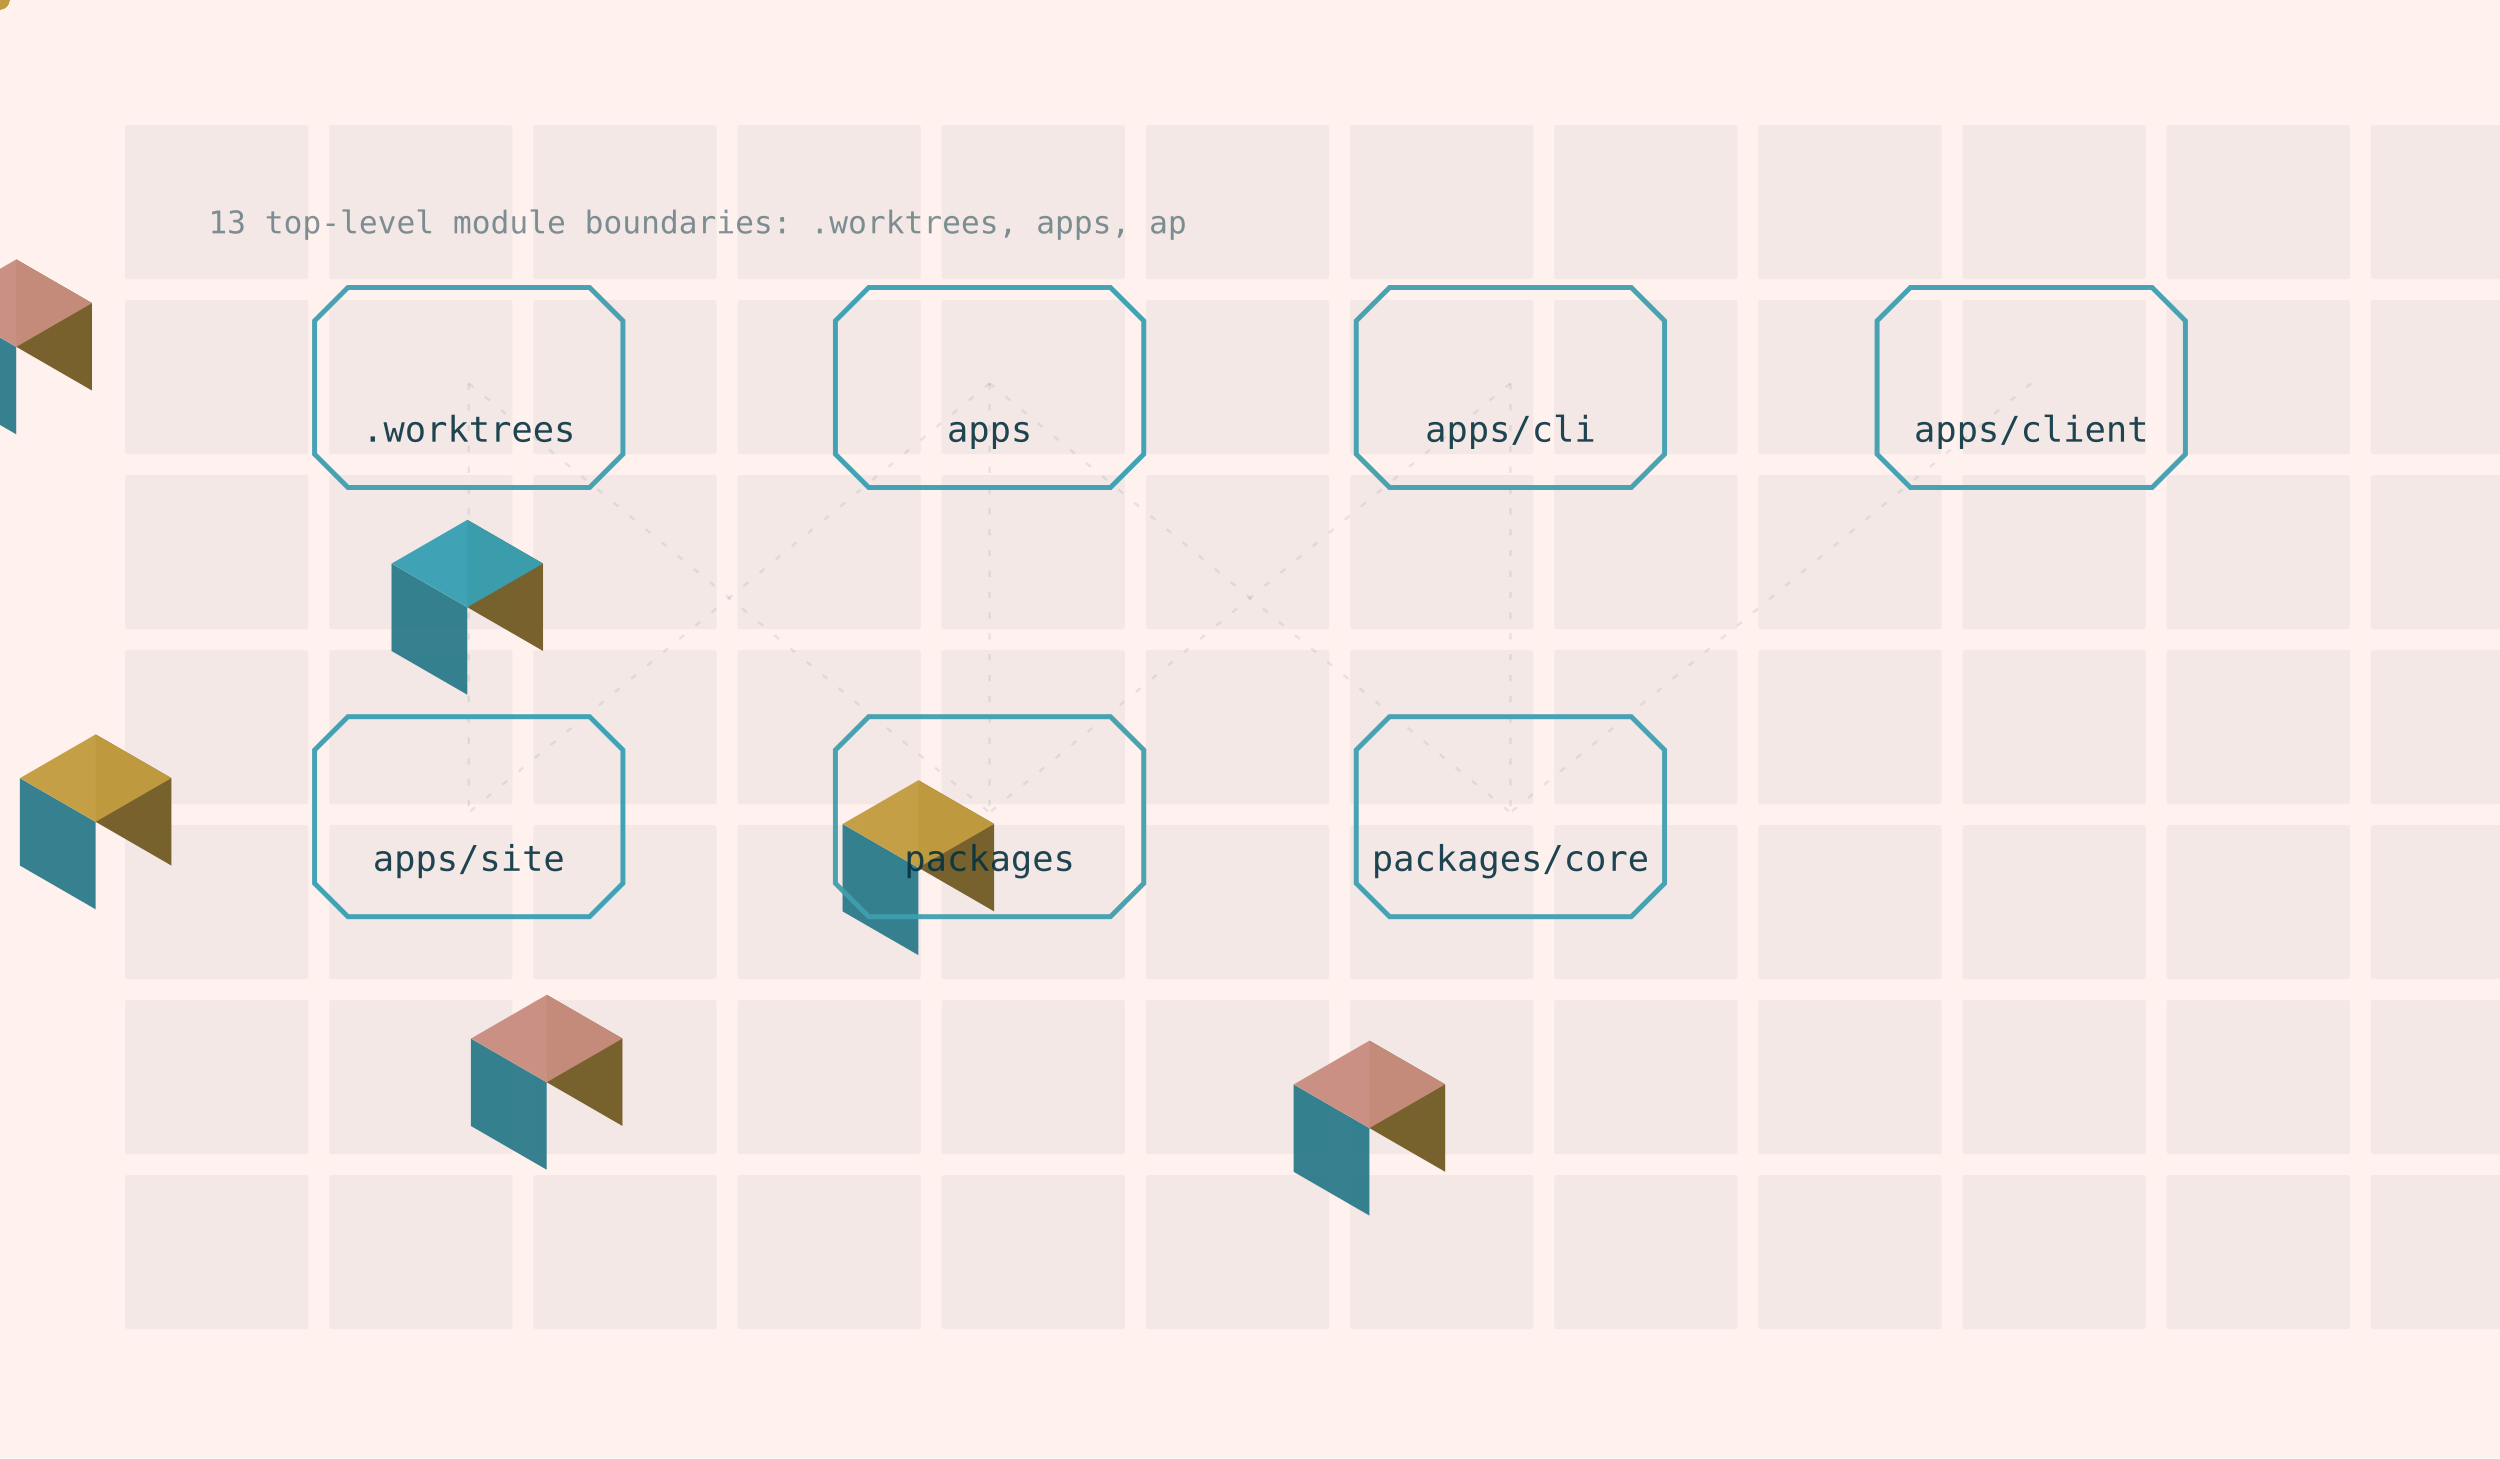
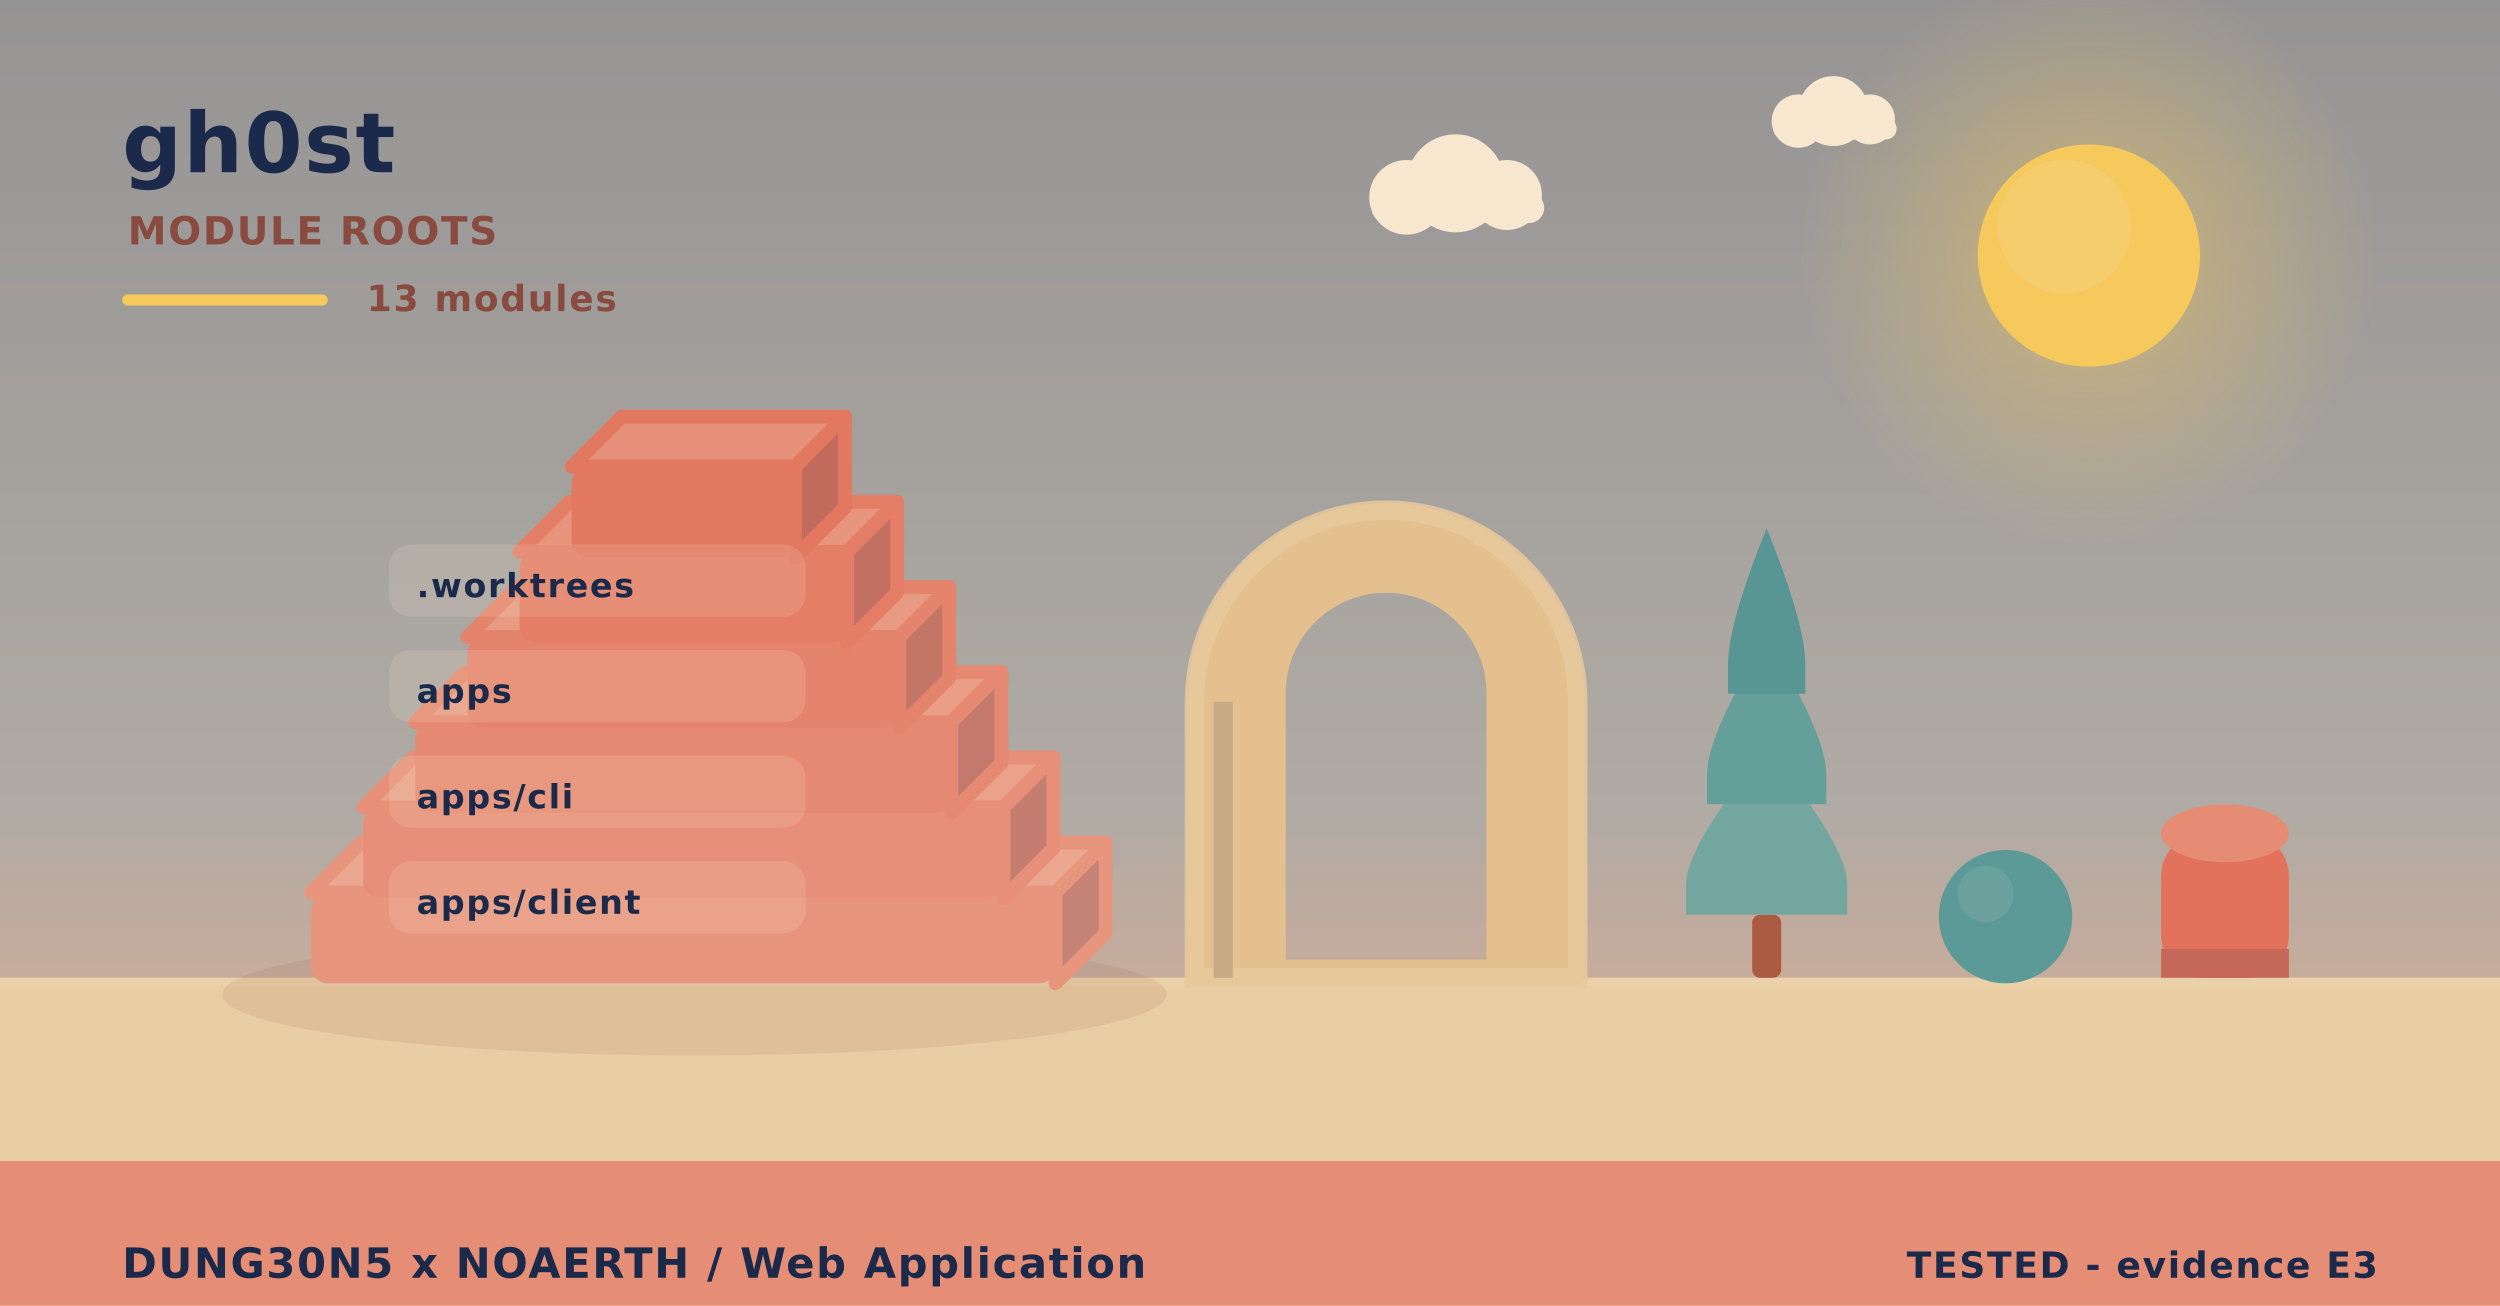
- <svg xmlns="http://www.w3.org/2000/svg" viewBox="0 0 1200 700" width="1200" height="700" role="img" aria-label="gh0st architecture">
-   <rect width="1200" height="700" fill="#fff1ed" />
-   <defs>
-     <linearGradient id="ga" x1="0" y1="0" x2="1" y2="1">
-       <stop offset="0%" stop-color="#c78c7e" />
-       <stop offset="100%" stop-color="#389eb2" />
-     </linearGradient>
-   </defs>
-   <rect x="60.00" y="60.00" width="88.00" height="74.00" rx="1.20" fill="#063241" opacity="0.05" />
-   <rect x="158.00" y="60.00" width="88.00" height="74.00" rx="1.20" fill="#063241" opacity="0.05" />
-   <rect x="256.00" y="60.00" width="88.00" height="74.00" rx="1.20" fill="#063241" opacity="0.05" />
-   <rect x="354.00" y="60.00" width="88.00" height="74.00" rx="1.20" fill="#063241" opacity="0.05" />
-   <rect x="452.00" y="60.00" width="88.00" height="74.00" rx="1.20" fill="#063241" opacity="0.05" />
-   <rect x="550.00" y="60.00" width="88.00" height="74.00" rx="1.20" fill="#063241" opacity="0.05" />
-   <rect x="648.00" y="60.00" width="88.00" height="74.00" rx="1.20" fill="#063241" opacity="0.05" />
-   <rect x="746.00" y="60.00" width="88.00" height="74.00" rx="1.20" fill="#063241" opacity="0.05" />
-   <rect x="844.00" y="60.00" width="88.00" height="74.00" rx="1.20" fill="#063241" opacity="0.05" />
-   <rect x="942.00" y="60.00" width="88.00" height="74.00" rx="1.20" fill="#063241" opacity="0.05" />
-   <rect x="1040.00" y="60.00" width="88.00" height="74.00" rx="1.20" fill="#063241" opacity="0.05" />
-   <rect x="1138.00" y="60.00" width="88.00" height="74.00" rx="1.20" fill="#063241" opacity="0.05" />
-   <rect x="60.00" y="144.00" width="88.00" height="74.00" rx="1.20" fill="#063241" opacity="0.05" />
-   <rect x="158.00" y="144.00" width="88.00" height="74.00" rx="1.20" fill="#063241" opacity="0.05" />
-   <rect x="256.00" y="144.00" width="88.00" height="74.00" rx="1.20" fill="#063241" opacity="0.05" />
-   <rect x="354.00" y="144.00" width="88.00" height="74.00" rx="1.20" fill="#063241" opacity="0.05" />
-   <rect x="452.00" y="144.00" width="88.00" height="74.00" rx="1.20" fill="#063241" opacity="0.05" />
-   <rect x="550.00" y="144.00" width="88.00" height="74.00" rx="1.20" fill="#063241" opacity="0.05" />
-   <rect x="648.00" y="144.00" width="88.00" height="74.00" rx="1.20" fill="#063241" opacity="0.05" />
-   <rect x="746.00" y="144.00" width="88.00" height="74.00" rx="1.20" fill="#063241" opacity="0.05" />
-   <rect x="844.00" y="144.00" width="88.00" height="74.00" rx="1.20" fill="#063241" opacity="0.05" />
-   <rect x="942.00" y="144.00" width="88.00" height="74.00" rx="1.20" fill="#063241" opacity="0.05" />
-   <rect x="1040.00" y="144.00" width="88.00" height="74.00" rx="1.20" fill="#063241" opacity="0.05" />
-   <rect x="1138.00" y="144.00" width="88.00" height="74.00" rx="1.20" fill="#063241" opacity="0.05" />
-   <rect x="60.00" y="228.00" width="88.00" height="74.00" rx="1.20" fill="#063241" opacity="0.05" />
-   <rect x="158.00" y="228.00" width="88.00" height="74.00" rx="1.20" fill="#063241" opacity="0.05" />
-   <rect x="256.00" y="228.00" width="88.00" height="74.00" rx="1.20" fill="#063241" opacity="0.05" />
-   <rect x="354.00" y="228.00" width="88.00" height="74.00" rx="1.20" fill="#063241" opacity="0.05" />
-   <rect x="452.00" y="228.00" width="88.00" height="74.00" rx="1.20" fill="#063241" opacity="0.05" />
-   <rect x="550.00" y="228.00" width="88.00" height="74.00" rx="1.20" fill="#063241" opacity="0.05" />
-   <rect x="648.00" y="228.00" width="88.00" height="74.00" rx="1.20" fill="#063241" opacity="0.05" />
-   <rect x="746.00" y="228.00" width="88.00" height="74.00" rx="1.20" fill="#063241" opacity="0.05" />
-   <rect x="844.00" y="228.00" width="88.00" height="74.00" rx="1.20" fill="#063241" opacity="0.05" />
-   <rect x="942.00" y="228.00" width="88.00" height="74.00" rx="1.20" fill="#063241" opacity="0.05" />
-   <rect x="1040.00" y="228.00" width="88.00" height="74.00" rx="1.20" fill="#063241" opacity="0.05" />
-   <rect x="1138.00" y="228.00" width="88.00" height="74.00" rx="1.20" fill="#063241" opacity="0.05" />
-   <rect x="60.00" y="312.00" width="88.00" height="74.00" rx="1.20" fill="#063241" opacity="0.05" />
-   <rect x="158.00" y="312.00" width="88.00" height="74.00" rx="1.20" fill="#063241" opacity="0.05" />
-   <rect x="256.00" y="312.00" width="88.00" height="74.00" rx="1.20" fill="#063241" opacity="0.05" />
-   <rect x="354.00" y="312.00" width="88.00" height="74.00" rx="1.20" fill="#063241" opacity="0.05" />
-   <rect x="452.00" y="312.00" width="88.00" height="74.00" rx="1.20" fill="#063241" opacity="0.05" />
-   <rect x="550.00" y="312.00" width="88.00" height="74.00" rx="1.20" fill="#063241" opacity="0.05" />
-   <rect x="648.00" y="312.00" width="88.00" height="74.00" rx="1.20" fill="#063241" opacity="0.05" />
-   <rect x="746.00" y="312.00" width="88.00" height="74.00" rx="1.20" fill="#063241" opacity="0.05" />
-   <rect x="844.00" y="312.00" width="88.00" height="74.00" rx="1.20" fill="#063241" opacity="0.05" />
-   <rect x="942.00" y="312.00" width="88.00" height="74.00" rx="1.20" fill="#063241" opacity="0.05" />
-   <rect x="1040.00" y="312.00" width="88.00" height="74.00" rx="1.20" fill="#063241" opacity="0.05" />
-   <rect x="1138.00" y="312.00" width="88.00" height="74.00" rx="1.20" fill="#063241" opacity="0.05" />
-   <rect x="60.00" y="396.00" width="88.00" height="74.00" rx="1.20" fill="#063241" opacity="0.05" />
-   <rect x="158.00" y="396.00" width="88.00" height="74.00" rx="1.20" fill="#063241" opacity="0.05" />
-   <rect x="256.00" y="396.00" width="88.00" height="74.00" rx="1.20" fill="#063241" opacity="0.05" />
-   <rect x="354.00" y="396.00" width="88.00" height="74.00" rx="1.20" fill="#063241" opacity="0.05" />
-   <rect x="452.00" y="396.00" width="88.00" height="74.00" rx="1.20" fill="#063241" opacity="0.05" />
-   <rect x="550.00" y="396.00" width="88.00" height="74.00" rx="1.20" fill="#063241" opacity="0.05" />
-   <rect x="648.00" y="396.00" width="88.00" height="74.00" rx="1.20" fill="#063241" opacity="0.05" />
-   <rect x="746.00" y="396.00" width="88.00" height="74.00" rx="1.20" fill="#063241" opacity="0.05" />
-   <rect x="844.00" y="396.00" width="88.00" height="74.00" rx="1.20" fill="#063241" opacity="0.05" />
-   <rect x="942.00" y="396.00" width="88.00" height="74.00" rx="1.20" fill="#063241" opacity="0.05" />
-   <rect x="1040.00" y="396.00" width="88.00" height="74.00" rx="1.20" fill="#063241" opacity="0.05" />
-   <rect x="1138.00" y="396.00" width="88.00" height="74.00" rx="1.20" fill="#063241" opacity="0.05" />
-   <rect x="60.00" y="480.00" width="88.00" height="74.00" rx="1.20" fill="#063241" opacity="0.05" />
-   <rect x="158.00" y="480.00" width="88.00" height="74.00" rx="1.20" fill="#063241" opacity="0.05" />
-   <rect x="256.00" y="480.00" width="88.00" height="74.00" rx="1.20" fill="#063241" opacity="0.05" />
-   <rect x="354.00" y="480.00" width="88.00" height="74.00" rx="1.20" fill="#063241" opacity="0.05" />
-   <rect x="452.00" y="480.00" width="88.00" height="74.00" rx="1.20" fill="#063241" opacity="0.05" />
-   <rect x="550.00" y="480.00" width="88.00" height="74.00" rx="1.20" fill="#063241" opacity="0.05" />
-   <rect x="648.00" y="480.00" width="88.00" height="74.00" rx="1.20" fill="#063241" opacity="0.05" />
-   <rect x="746.00" y="480.00" width="88.00" height="74.00" rx="1.20" fill="#063241" opacity="0.05" />
-   <rect x="844.00" y="480.00" width="88.00" height="74.00" rx="1.20" fill="#063241" opacity="0.05" />
-   <rect x="942.00" y="480.00" width="88.00" height="74.00" rx="1.20" fill="#063241" opacity="0.05" />
-   <rect x="1040.00" y="480.00" width="88.00" height="74.00" rx="1.20" fill="#063241" opacity="0.05" />
-   <rect x="1138.00" y="480.00" width="88.00" height="74.00" rx="1.20" fill="#063241" opacity="0.05" />
-   <rect x="60.00" y="564.00" width="88.00" height="74.00" rx="1.20" fill="#063241" opacity="0.05" />
-   <rect x="158.00" y="564.00" width="88.00" height="74.00" rx="1.20" fill="#063241" opacity="0.05" />
-   <rect x="256.00" y="564.00" width="88.00" height="74.00" rx="1.20" fill="#063241" opacity="0.05" />
-   <rect x="354.00" y="564.00" width="88.00" height="74.00" rx="1.20" fill="#063241" opacity="0.05" />
-   <rect x="452.00" y="564.00" width="88.00" height="74.00" rx="1.20" fill="#063241" opacity="0.05" />
-   <rect x="550.00" y="564.00" width="88.00" height="74.00" rx="1.20" fill="#063241" opacity="0.05" />
-   <rect x="648.00" y="564.00" width="88.00" height="74.00" rx="1.20" fill="#063241" opacity="0.05" />
-   <rect x="746.00" y="564.00" width="88.00" height="74.00" rx="1.20" fill="#063241" opacity="0.05" />
-   <rect x="844.00" y="564.00" width="88.00" height="74.00" rx="1.20" fill="#063241" opacity="0.05" />
-   <rect x="942.00" y="564.00" width="88.00" height="74.00" rx="1.20" fill="#063241" opacity="0.05" />
-   <rect x="1040.00" y="564.00" width="88.00" height="74.00" rx="1.20" fill="#063241" opacity="0.05" />
-   <rect x="1138.00" y="564.00" width="88.00" height="74.00" rx="1.20" fill="#063241" opacity="0.05" />
-   <line x1="225.00" y1="184.00" x2="225.00" y2="390.00" stroke="rgba(6,50,65,0.160)" stroke-width="1.20" opacity="0.55" stroke-dasharray="3 7" />
-   <line x1="225.00" y1="184.00" x2="475.00" y2="390.00" stroke="rgba(6,50,65,0.160)" stroke-width="1.20" opacity="0.55" stroke-dasharray="3 7" />
-   <line x1="475.00" y1="184.00" x2="225.00" y2="390.00" stroke="rgba(6,50,65,0.160)" stroke-width="1.20" opacity="0.55" stroke-dasharray="3 7" />
-   <line x1="475.00" y1="184.00" x2="475.00" y2="390.00" stroke="rgba(6,50,65,0.160)" stroke-width="1.20" opacity="0.55" stroke-dasharray="3 7" />
-   <line x1="475.00" y1="184.00" x2="725.00" y2="390.00" stroke="rgba(6,50,65,0.160)" stroke-width="1.20" opacity="0.55" stroke-dasharray="3 7" />
-   <line x1="725.00" y1="184.00" x2="475.00" y2="390.00" stroke="rgba(6,50,65,0.160)" stroke-width="1.20" opacity="0.55" stroke-dasharray="3 7" />
-   <line x1="725.00" y1="184.00" x2="725.00" y2="390.00" stroke="rgba(6,50,65,0.160)" stroke-width="1.20" opacity="0.55" stroke-dasharray="3 7" />
-   <line x1="975.00" y1="184.00" x2="725.00" y2="390.00" stroke="rgba(6,50,65,0.160)" stroke-width="1.20" opacity="0.55" stroke-dasharray="3 7" />
-   <path d="M167.00,138.00 H283.00 L299.00,154.00 V218.00 L283.00,234.00 H167.00 L151.00,218.00 V154.00 Z" fill="none" stroke="rgba(199,140,126,0.550)" stroke-width="1.80" opacity="0.90" />
-   <polygon points="7.79,166.50 44.17,187.50 44.17,145.50 7.79,124.50" fill="#715a24" opacity="0.95" />
-   <polygon points="-28.58,187.50 7.79,208.50 7.79,166.50 -28.58,145.50" fill="#2c7b8b" opacity="0.95" />
-   <polygon points="7.79,124.50 44.17,145.50 7.79,166.50 -28.58,145.50" fill="#c78c7e" opacity="0.95" />
-   <text x="225" y="212" font-family="ui-monospace,Menlo,monospace" font-size="17" fill="rgba(6,50,65,0.900)" text-anchor="middle">.worktrees</text>
+ <svg xmlns="http://www.w3.org/2000/svg" width="900" height="470" viewBox="0 0 900 470" role="img" aria-label="gh0st - how it is built">
+   <linearGradient id="skya" x1="0" y1="0" x2="0" y2="1">
+     <stop offset="0" stop-color="#959494" />
+     <stop offset="0.62" stop-color="#b0aba4" />
+     <stop offset="1" stop-color="#f3ad8a" />
+   </linearGradient>
+   <rect width="900" height="470" fill="url(#skya)" />
+   <radialGradient id="suna">
+     <stop offset="0.35" stop-color="#f5c95c" stop-opacity="0.34" />
+     <stop offset="1" stop-color="#f5c95c" stop-opacity="0" />
+   </radialGradient>
+   <circle cx="752" cy="92" r="104" fill="url(#suna)" />
+   <circle cx="752" cy="92" r="40" fill="#f5c95c" />
+   <circle cx="743.2" cy="81.6" r="24" fill="#f5d27e" opacity="0.5" />
  <g>
-     <path d="M167.00,138.00 H283.00 L299.00,154.00 V218.00 L283.00,234.00 H167.00 L151.00,218.00 V154.00 Z" fill="none" stroke="#389eb2" stroke-width="2.40" opacity="0.90" />
-     <animate attributeName="opacity" values="0.25;1.0;0.25" dur="19.3s" begin="0.0s" repeatCount="indefinite" />
+     <circle cx="524" cy="66" r="17.64" fill="#f6e7ce" />
+     <circle cx="506.36" cy="71.04" r="13.44" fill="#f6e7ce" />
+     <circle cx="542.48" cy="70.2" r="12.6" fill="#f6e7ce" />
+     <rect x="493.76" y="69.36" width="62.16" height="10.92" rx="5.46" fill="#f6e7ce" />
+     <animateTransform attributeName="transform" type="translate" values="0 0;24 0;0 0" dur="36s" begin="0s" repeatCount="indefinite" />
  </g>
-   <g opacity="0.9">
-     <circle cx="0.00" cy="0.00" r="4.50" fill="#c29b3e" opacity="1.00" />
-     <animateTransform attributeName="transform" type="translate" values="225.00,184.00 475.00,184.00" dur="6.433s" begin="0.0s" repeatCount="indefinite" />
-     <animateTransform attributeName="transform" type="translate" values="475.00,184.00 225.00,184.00" dur="6.433s" begin="3.217s" repeatCount="indefinite" />
+   <g>
+     <circle cx="660" cy="40" r="12.6" fill="#f6e7ce" />
+     <circle cx="647.4" cy="43.6" r="9.6" fill="#f6e7ce" />
+     <circle cx="673.2" cy="43" r="9" fill="#f6e7ce" />
+     <rect x="638.4" y="42.4" width="44.4" height="7.8" rx="3.9" fill="#f6e7ce" />
+     <animateTransform attributeName="transform" type="translate" values="0 0;-18 0;0 0" dur="46s" begin="3s" repeatCount="indefinite" />
  </g>
-   <path d="M417.00,138.00 H533.00 L549.00,154.00 V218.00 L533.00,234.00 H417.00 L401.00,218.00 V154.00 Z" fill="none" stroke="rgba(56,158,178,0.550)" stroke-width="1.80" opacity="0.90" />
-   <polygon points="224.30,291.50 260.67,312.50 260.67,270.50 224.30,249.50" fill="#715a24" opacity="0.95" />
-   <polygon points="187.93,312.50 224.30,333.50 224.30,291.50 187.93,270.50" fill="#2c7b8b" opacity="0.95" />
-   <polygon points="224.30,249.50 260.67,270.50 224.30,291.50 187.93,270.50" fill="#389eb2" opacity="0.95" />
-   <text x="475" y="212" font-family="ui-monospace,Menlo,monospace" font-size="17" fill="rgba(6,50,65,0.900)" text-anchor="middle">apps</text>
+   <rect x="0" y="352" width="900" height="118" fill="#e9cda3" />
+   <rect x="0" y="352" width="900" height="3" fill="#ebd1a9" />
+   <text x="44" y="62" font-family="Verdana,DejaVu Sans,sans-serif" font-size="30" font-weight="700" letter-spacing="0.6" fill="#1b2a4a" text-anchor="start">gh0st</text>
+   <text x="46" y="88" font-family="Verdana,DejaVu Sans,sans-serif" font-size="14" font-weight="700" letter-spacing="0.6" fill="#894b3f" text-anchor="start">MODULE ROOTS</text>
+   <rect x="44" y="106" width="74" height="4" rx="2" fill="#f5c95c" />
+   <text x="132" y="112" font-family="Verdana,DejaVu Sans,sans-serif" font-size="13" font-weight="700" letter-spacing="0.6" fill="#894b3f" text-anchor="start">13 modules</text>
+   <ellipse cx="250" cy="358" rx="170" ry="22" fill="rgba(138,90,68,0.11)" />
+   <path d="M112,321.33 L380,321.33 L398,303.33 L130,303.33 Z" fill="#eba790" stroke="#e8957e" stroke-width="5" stroke-linejoin="round" />
+   <path d="M380,321.33 L398,303.33 L398,336 L380,354 Z" fill="#c58375" stroke="#e8957e" stroke-width="5" stroke-linejoin="round" />
+   <rect x="112" y="321.33" width="268" height="32.67" rx="6" fill="#e8957e" />
+   <path d="M130.76,290.67 L361.24,290.67 L379.24,272.67 L148.76,272.67 Z" fill="#eaa28b" stroke="#e78f78" stroke-width="5" stroke-linejoin="round" />
+   <path d="M361.24,290.67 L379.24,272.67 L379.24,305.33 L361.24,323.33 Z" fill="#c47e70" stroke="#e78f78" stroke-width="5" stroke-linejoin="round" />
+   <rect x="130.76" y="290.67" width="230.48" height="32.67" rx="6" fill="#e78f78" />
+   <path d="M149.52,260 L342.48,260 L360.48,242 L167.52,242 Z" fill="#ea9e86" stroke="#e68972" stroke-width="5" stroke-linejoin="round" />
+   <path d="M342.48,260 L360.48,242 L360.48,274.67 L342.48,292.67 Z" fill="#c3796b" stroke="#e68972" stroke-width="5" stroke-linejoin="round" />
+   <rect x="149.52" y="260" width="192.96" height="32.67" rx="6" fill="#e68972" />
+   <path d="M168.28,229.33 L323.72,229.33 L341.72,211.33 L186.28,211.33 Z" fill="#e99a82" stroke="#e5846c" stroke-width="5" stroke-linejoin="round" />
+   <path d="M323.72,229.33 L341.72,211.33 L341.72,244 L323.72,262 Z" fill="#c37566" stroke="#e5846c" stroke-width="5" stroke-linejoin="round" />
+   <rect x="168.28" y="229.33" width="155.44" height="32.67" rx="6" fill="#e5846c" />
+   <path d="M187.04,198.67 L304.96,198.67 L322.96,180.67 L205.04,180.67 Z" fill="#e8957d" stroke="#e47e66" stroke-width="5" stroke-linejoin="round" />
+   <path d="M304.96,198.67 L322.96,180.67 L322.96,213.33 L304.96,231.33 Z" fill="#c27061" stroke="#e47e66" stroke-width="5" stroke-linejoin="round" />
+   <rect x="187.04" y="198.67" width="117.92" height="32.67" rx="6" fill="#e47e66" />
+   <path d="M205.8,168 L286.2,168 L304.2,150 L223.8,150 Z" fill="#e79079" stroke="#e37861" stroke-width="5" stroke-linejoin="round" />
+   <path d="M286.2,168 L304.2,150 L304.2,182.67 L286.2,200.67 Z" fill="#c16b5d" stroke="#e37861" stroke-width="5" stroke-linejoin="round" />
+   <rect x="205.8" y="168" width="80.4" height="32.67" rx="6" fill="#e37861" />
+   <rect x="140" y="196" width="150" height="26" rx="8" fill="rgba(246,231,206,0.16)" opacity="0.94" />
  <g>
-     <path d="M417.00,138.00 H533.00 L549.00,154.00 V218.00 L533.00,234.00 H417.00 L401.00,218.00 V154.00 Z" fill="none" stroke="#389eb2" stroke-width="2.40" opacity="0.90" />
-     <animate attributeName="opacity" values="0.25;1.0;0.25" dur="19.3s" begin="0.45s" repeatCount="indefinite" />
+     <text x="150" y="215" font-family="Verdana,DejaVu Sans,sans-serif" font-size="12" font-weight="700" letter-spacing="0.6" fill="#1b2a4a" text-anchor="start">.worktrees</text>
+     <animateTransform attributeName="transform" type="translate" values="0 10;0 0" dur="0.7s" begin="0.3s" fill="freeze" />
  </g>
-   <g opacity="0.9">
-     <circle cx="0.00" cy="0.00" r="4.50" fill="#c29b3e" opacity="1.00" />
-     <animateTransform attributeName="transform" type="translate" values="475.00,184.00 725.00,184.00" dur="6.433s" begin="0.3s" repeatCount="indefinite" />
-     <animateTransform attributeName="transform" type="translate" values="725.00,184.00 475.00,184.00" dur="6.433s" begin="3.517s" repeatCount="indefinite" />
+   <rect x="140" y="234" width="150" height="26" rx="8" fill="rgba(246,231,206,0.16)" opacity="0.94" />
+   <g>
+     <text x="150" y="253" font-family="Verdana,DejaVu Sans,sans-serif" font-size="12" font-weight="700" letter-spacing="0.6" fill="#1b2a4a" text-anchor="start">apps</text>
+     <animateTransform attributeName="transform" type="translate" values="0 10;0 0" dur="0.7s" begin="0.5s" fill="freeze" />
  </g>
-   <path d="M667.00,138.00 H783.00 L799.00,154.00 V218.00 L783.00,234.00 H667.00 L651.00,218.00 V154.00 Z" fill="none" stroke="rgba(194,155,62,0.550)" stroke-width="1.80" opacity="0.90" />
-   <polygon points="440.81,416.50 477.18,437.50 477.18,395.50 440.81,374.50" fill="#715a24" opacity="0.95" />
-   <polygon points="404.43,437.50 440.81,458.50 440.81,416.50 404.43,395.50" fill="#2c7b8b" opacity="0.95" />
-   <polygon points="440.81,374.50 477.18,395.50 440.81,416.50 404.43,395.50" fill="#c29b3e" opacity="0.95" />
-   <text x="725" y="212" font-family="ui-monospace,Menlo,monospace" font-size="17" fill="rgba(6,50,65,0.900)" text-anchor="middle">apps/cli</text>
+   <rect x="140" y="272" width="150" height="26" rx="8" fill="rgba(246,231,206,0.16)" opacity="0.94" />
  <g>
-     <path d="M667.00,138.00 H783.00 L799.00,154.00 V218.00 L783.00,234.00 H667.00 L651.00,218.00 V154.00 Z" fill="none" stroke="#389eb2" stroke-width="2.40" opacity="0.90" />
-     <animate attributeName="opacity" values="0.25;1.0;0.25" dur="19.3s" begin="0.9s" repeatCount="indefinite" />
+     <text x="150" y="291" font-family="Verdana,DejaVu Sans,sans-serif" font-size="12" font-weight="700" letter-spacing="0.6" fill="#1b2a4a" text-anchor="start">apps/cli</text>
+     <animateTransform attributeName="transform" type="translate" values="0 10;0 0" dur="0.7s" begin="0.7s" fill="freeze" />
  </g>
-   <g opacity="0.9">
-     <circle cx="0.00" cy="0.00" r="4.50" fill="#c29b3e" opacity="1.00" />
-     <animateTransform attributeName="transform" type="translate" values="725.00,184.00 975.00,184.00" dur="6.433s" begin="0.6s" repeatCount="indefinite" />
-     <animateTransform attributeName="transform" type="translate" values="975.00,184.00 725.00,184.00" dur="6.433s" begin="3.817s" repeatCount="indefinite" />
+   <rect x="140" y="310" width="150" height="26" rx="8" fill="rgba(246,231,206,0.16)" opacity="0.94" />
+   <g>
+     <text x="150" y="329" font-family="Verdana,DejaVu Sans,sans-serif" font-size="12" font-weight="700" letter-spacing="0.6" fill="#1b2a4a" text-anchor="start">apps/client</text>
+     <animateTransform attributeName="transform" type="translate" values="0 10;0 0" dur="0.7s" begin="0.9s" fill="freeze" />
  </g>
-   <path d="M917.00,138.00 H1033.00 L1049.00,154.00 V218.00 L1033.00,234.00 H917.00 L901.00,218.00 V154.00 Z" fill="none" stroke="rgba(199,140,126,0.550)" stroke-width="1.80" opacity="0.90" />
-   <polygon points="657.31,541.50 693.69,562.50 693.69,520.50 657.31,499.50" fill="#715a24" opacity="0.95" />
-   <polygon points="620.94,562.50 657.31,583.50 657.31,541.50 620.94,520.50" fill="#2c7b8b" opacity="0.95" />
-   <polygon points="657.31,499.50 693.69,520.50 657.31,541.50 620.94,520.50" fill="#c78c7e" opacity="0.95" />
-   <text x="975" y="212" font-family="ui-monospace,Menlo,monospace" font-size="17" fill="rgba(6,50,65,0.900)" text-anchor="middle">apps/client</text>
-   <g>
-     <path d="M917.00,138.00 H1033.00 L1049.00,154.00 V218.00 L1033.00,234.00 H917.00 L901.00,218.00 V154.00 Z" fill="none" stroke="#389eb2" stroke-width="2.40" opacity="0.90" />
-     <animate attributeName="opacity" values="0.25;1.0;0.25" dur="19.3s" begin="1.35s" repeatCount="indefinite" />
-   </g>
-   <g opacity="0.9">
-     <circle cx="0.00" cy="0.00" r="4.50" fill="#c29b3e" opacity="1.00" />
-     <animateTransform attributeName="transform" type="translate" values="975.00,184.00 225.00,390.00" dur="6.433s" begin="0.9s" repeatCount="indefinite" />
-     <animateTransform attributeName="transform" type="translate" values="225.00,390.00 975.00,184.00" dur="6.433s" begin="4.117s" repeatCount="indefinite" />
-   </g>
-   <path d="M167.00,344.00 H283.00 L299.00,360.00 V424.00 L283.00,440.00 H167.00 L151.00,424.00 V360.00 Z" fill="none" stroke="rgba(56,158,178,0.550)" stroke-width="1.80" opacity="0.90" />
-   <polygon points="-170.61,269.50 -134.23,290.50 -134.23,248.50 -170.61,227.50" fill="#715a24" opacity="0.95" />
-   <polygon points="-206.98,290.50 -170.61,311.50 -170.61,269.50 -206.98,248.50" fill="#2c7b8b" opacity="0.95" />
-   <polygon points="-170.61,227.50 -134.23,248.50 -170.61,269.50 -206.98,248.50" fill="#389eb2" opacity="0.95" />
-   <text x="225" y="418" font-family="ui-monospace,Menlo,monospace" font-size="17" fill="rgba(6,50,65,0.900)" text-anchor="middle">apps/site</text>
-   <g>
-     <path d="M167.00,344.00 H283.00 L299.00,360.00 V424.00 L283.00,440.00 H167.00 L151.00,424.00 V360.00 Z" fill="none" stroke="#389eb2" stroke-width="2.40" opacity="0.90" />
-     <animate attributeName="opacity" values="0.25;1.0;0.25" dur="19.3s" begin="1.8s" repeatCount="indefinite" />
-   </g>
-   <g opacity="0.9">
-     <circle cx="0.00" cy="0.00" r="4.50" fill="#c29b3e" opacity="1.00" />
-     <animateTransform attributeName="transform" type="translate" values="225.00,390.00 475.00,390.00" dur="6.433s" begin="1.2s" repeatCount="indefinite" />
-     <animateTransform attributeName="transform" type="translate" values="475.00,390.00 225.00,390.00" dur="6.433s" begin="4.417s" repeatCount="indefinite" />
-   </g>
-   <path d="M417.00,344.00 H533.00 L549.00,360.00 V424.00 L533.00,440.00 H417.00 L401.00,424.00 V360.00 Z" fill="none" stroke="rgba(194,155,62,0.550)" stroke-width="1.80" opacity="0.90" />
-   <polygon points="45.90,394.50 82.27,415.50 82.27,373.50 45.90,352.50" fill="#715a24" opacity="0.95" />
-   <polygon points="9.53,415.50 45.90,436.50 45.90,394.50 9.53,373.50" fill="#2c7b8b" opacity="0.95" />
-   <polygon points="45.90,352.50 82.27,373.50 45.90,394.50 9.53,373.50" fill="#c29b3e" opacity="0.95" />
-   <text x="475" y="418" font-family="ui-monospace,Menlo,monospace" font-size="17" fill="rgba(6,50,65,0.900)" text-anchor="middle">packages</text>
-   <g>
-     <path d="M417.00,344.00 H533.00 L549.00,360.00 V424.00 L533.00,440.00 H417.00 L401.00,424.00 V360.00 Z" fill="none" stroke="#389eb2" stroke-width="2.40" opacity="0.90" />
-     <animate attributeName="opacity" values="0.25;1.0;0.25" dur="19.3s" begin="2.25s" repeatCount="indefinite" />
-   </g>
-   <g opacity="0.9">
-     <circle cx="0.00" cy="0.00" r="4.50" fill="#c29b3e" opacity="1.00" />
-     <animateTransform attributeName="transform" type="translate" values="475.00,390.00 725.00,390.00" dur="6.433s" begin="1.5s" repeatCount="indefinite" />
-     <animateTransform attributeName="transform" type="translate" values="725.00,390.00 475.00,390.00" dur="6.433s" begin="4.717s" repeatCount="indefinite" />
-   </g>
-   <path d="M667.00,344.00 H783.00 L799.00,360.00 V424.00 L783.00,440.00 H667.00 L651.00,424.00 V360.00 Z" fill="none" stroke="rgba(199,140,126,0.550)" stroke-width="1.80" opacity="0.90" />
-   <polygon points="262.41,519.50 298.78,540.50 298.78,498.50 262.41,477.50" fill="#715a24" opacity="0.95" />
-   <polygon points="226.03,540.50 262.41,561.50 262.41,519.50 226.03,498.50" fill="#2c7b8b" opacity="0.95" />
-   <polygon points="262.41,477.50 298.78,498.50 262.41,519.50 226.03,498.50" fill="#c78c7e" opacity="0.95" />
-   <text x="725" y="418" font-family="ui-monospace,Menlo,monospace" font-size="17" fill="rgba(6,50,65,0.900)" text-anchor="middle">packages/core</text>
-   <g>
-     <path d="M667.00,344.00 H783.00 L799.00,360.00 V424.00 L783.00,440.00 H667.00 L651.00,424.00 V360.00 Z" fill="none" stroke="#389eb2" stroke-width="2.40" opacity="0.90" />
-     <animate attributeName="opacity" values="0.25;1.0;0.25" dur="19.3s" begin="2.7s" repeatCount="indefinite" />
-   </g>
-   <g opacity="0.9">
-     <circle cx="0.00" cy="0.00" r="4.50" fill="#c29b3e" opacity="1.00" />
-     <animateTransform attributeName="transform" type="translate" values="725.00,390.00 725.00,390.00" dur="6.433s" begin="1.8s" repeatCount="indefinite" />
-     <animateTransform attributeName="transform" type="translate" values="725.00,390.00 725.00,390.00" dur="6.433s" begin="5.017s" repeatCount="indefinite" />
-   </g>
-   <text x="100" y="112" font-family="ui-monospace,Menlo,monospace" font-size="15" fill="rgba(6,50,65,0.500)">13 top-level module boundaries: .worktrees, apps, ap</text>
+   <path d="M430,352 L430,252.64 A69,69 0 0 1 568,252.64 L568,352 Z M460.36,348 L460.36,249.55 A38.64,38.64 0 0 1 537.64,249.55 L537.64,348 Z" fill="#e3c08d" fill-rule="evenodd" stroke="#e3c08d" stroke-width="5" stroke-linejoin="round" />
+   <path d="M430,352 L430,252.64 A69,69 0 0 1 568,252.64 L568,352 Z" fill="none" stroke="#e8c99d" stroke-width="7" stroke-linecap="round" opacity="0.85" />
+   <rect x="436.9" y="252.64" width="6.9" height="99.36" fill="#c7ab84" />
+   <rect x="630.78" y="329.28" width="10.44" height="22.72" rx="2.9" fill="#ac5b43" />
+   <path d="M636,269.64 Q607,304.23 607,318.54 Q607,329.28 607,329.28 L665,329.28 Q665,329.28 665,318.54 Q665,304.23 636,269.64 Z" fill="#74a6a0" />
+   <path d="M636,229.88 Q614.54,264.47 614.54,278.78 Q614.54,289.52 614.54,289.52 L657.46,289.52 Q657.46,289.52 657.46,278.78 Q657.46,264.47 636,229.88 Z" fill="#649f9a" />
+   <path d="M636,190.12 Q622.08,224.71 622.08,239.02 Q622.08,249.76 622.08,249.76 L649.92,249.76 Q649.92,249.76 649.92,239.02 Q649.92,224.71 636,190.12 Z" fill="#589694" />
+   <circle cx="722" cy="330" r="24" fill="#5b9a97" />
+   <circle cx="714.8" cy="321.84" r="10.08" fill="#7aa9a2" opacity="0.55" />
+   <rect x="778" y="300" width="46" height="52" rx="15.33" fill="#e2725b" />
+   <ellipse cx="801" cy="300" rx="23" ry="10.4" fill="#e68c74" />
+   <rect x="778" y="341.6" width="46" height="10.4" fill="#c66859" />
+   <rect x="0" y="418" width="900" height="52" rx="0" fill="#e68972" opacity="0.94" />
+   <text x="44" y="460" font-family="Verdana,DejaVu Sans,sans-serif" font-size="15" font-weight="700" letter-spacing="0.6" fill="#1b2a4a" text-anchor="start">DUNG30N5 x NOAERTH  /  Web Application</text>
+   <text x="856" y="460" font-family="Verdana,DejaVu Sans,sans-serif" font-size="13" font-weight="700" letter-spacing="0.6" fill="#1b2a4a" text-anchor="end">TESTED  -  evidence E3</text>
</svg>
